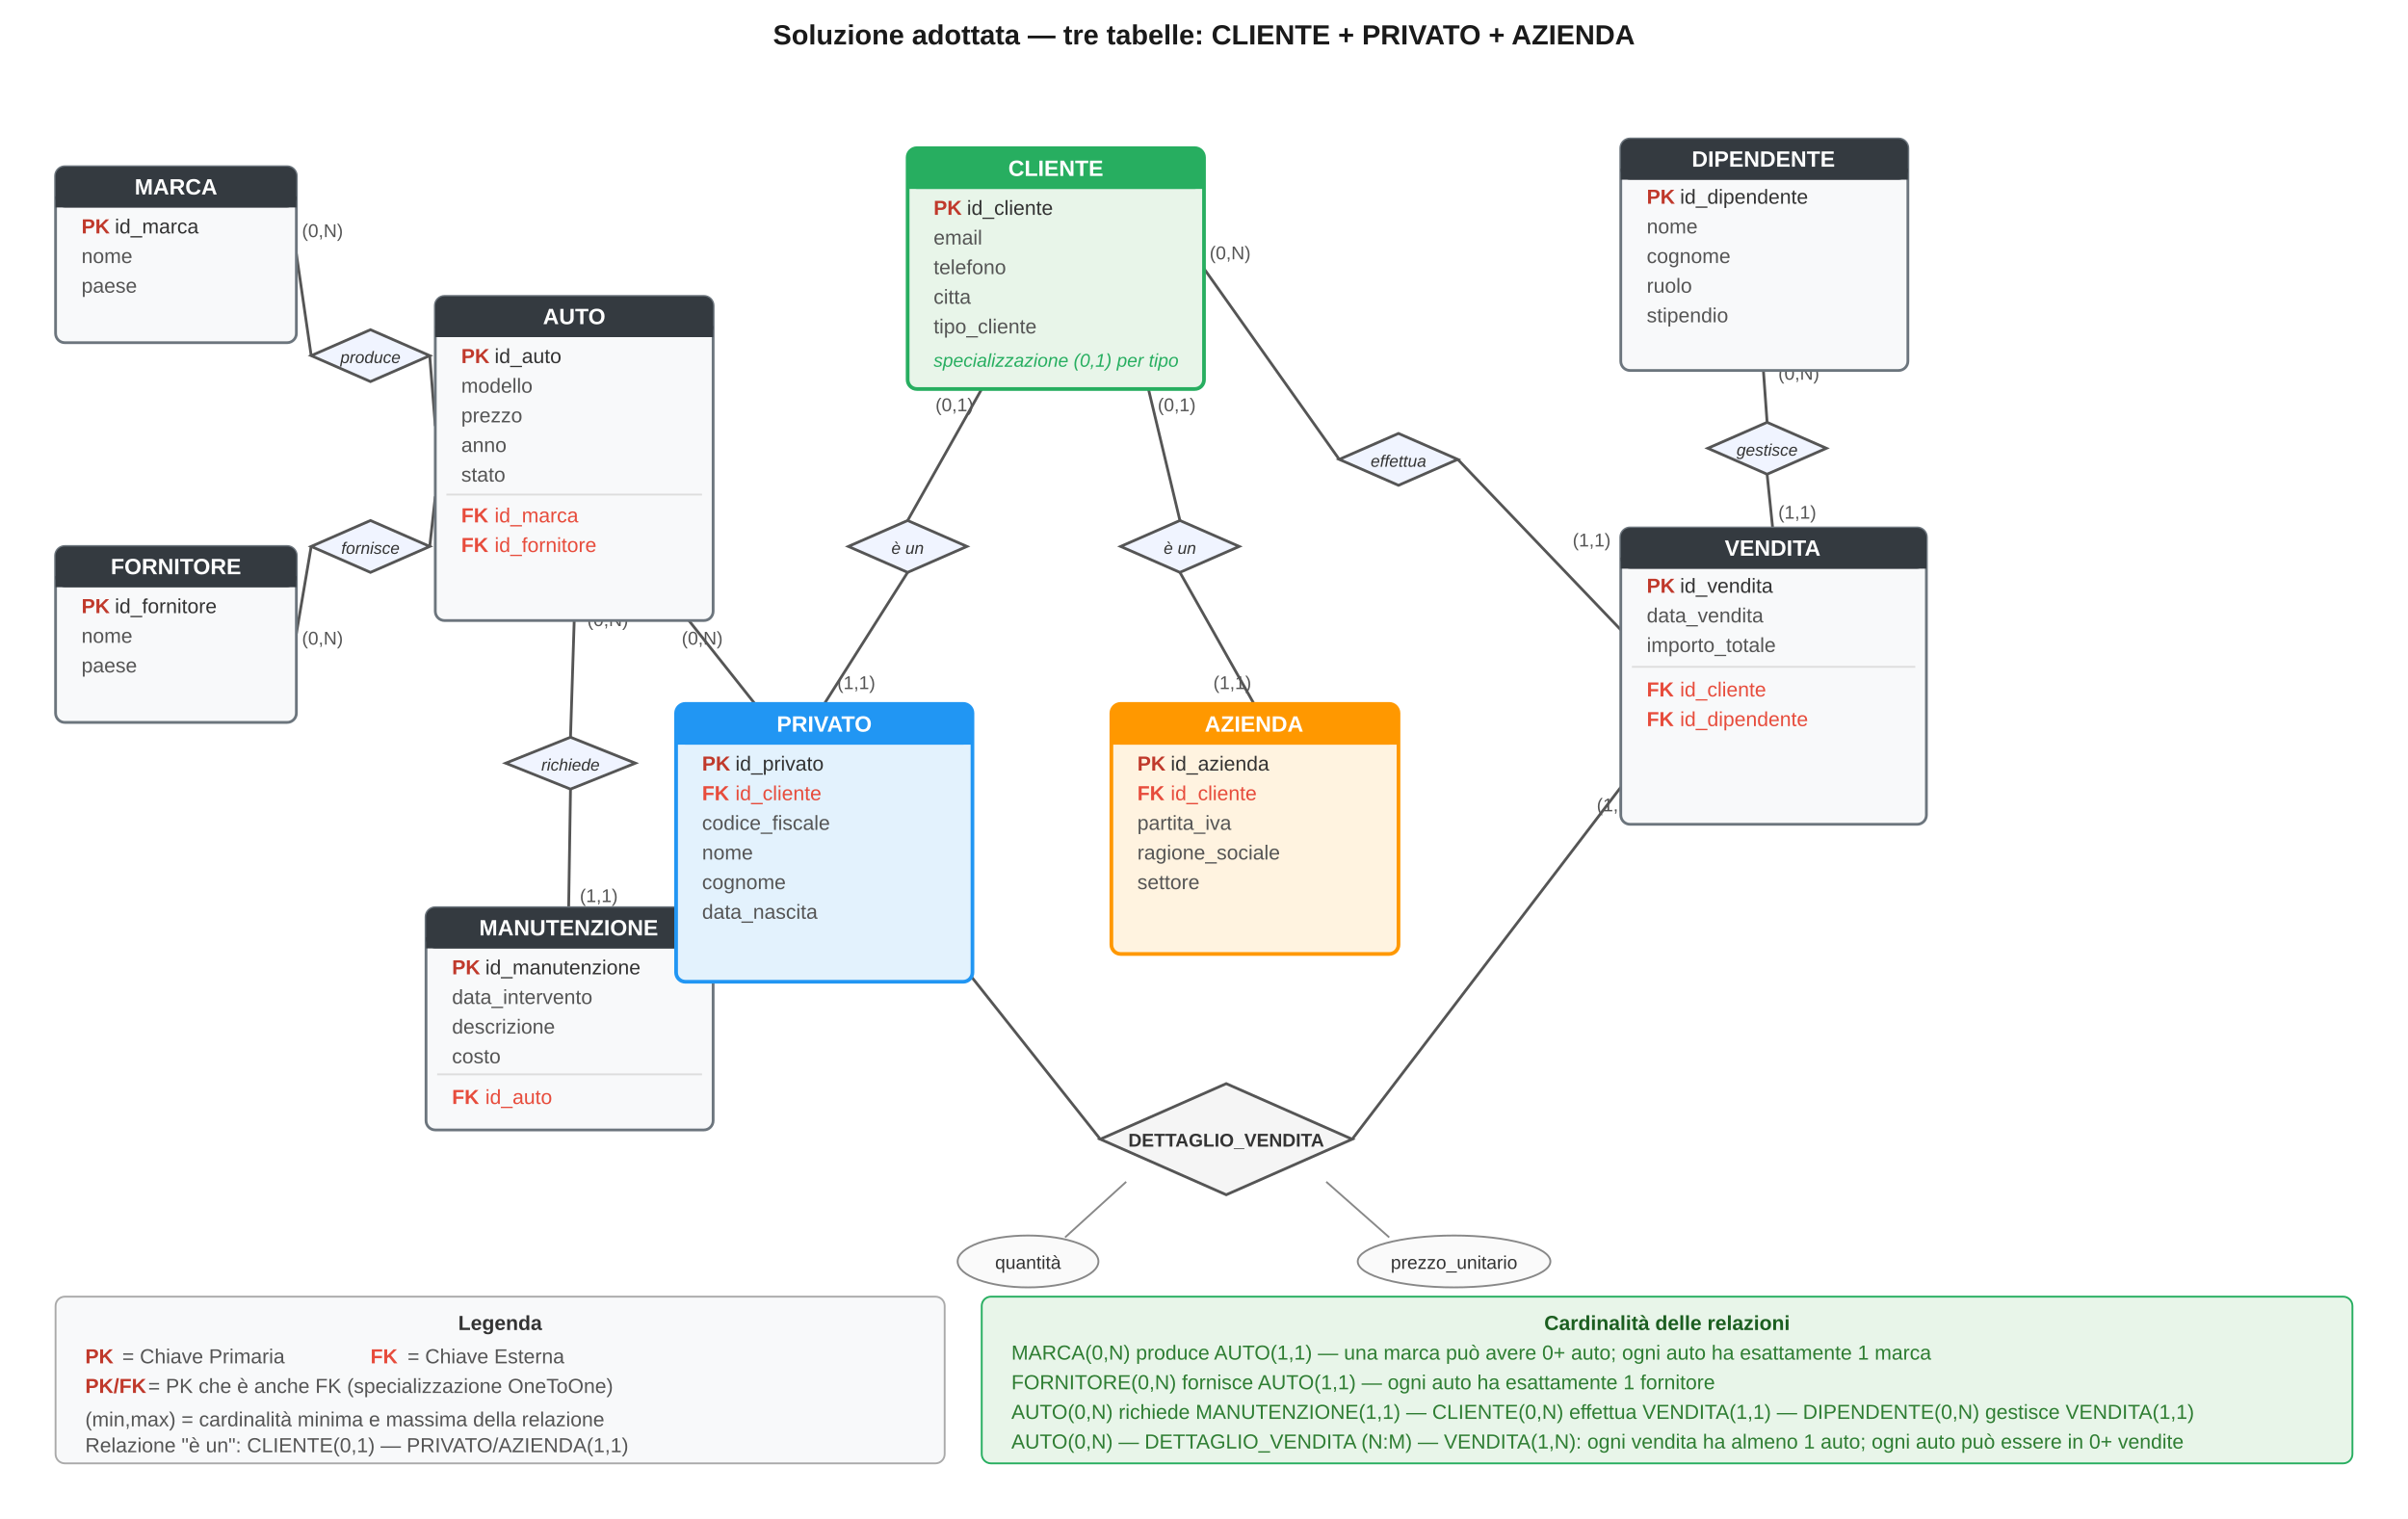
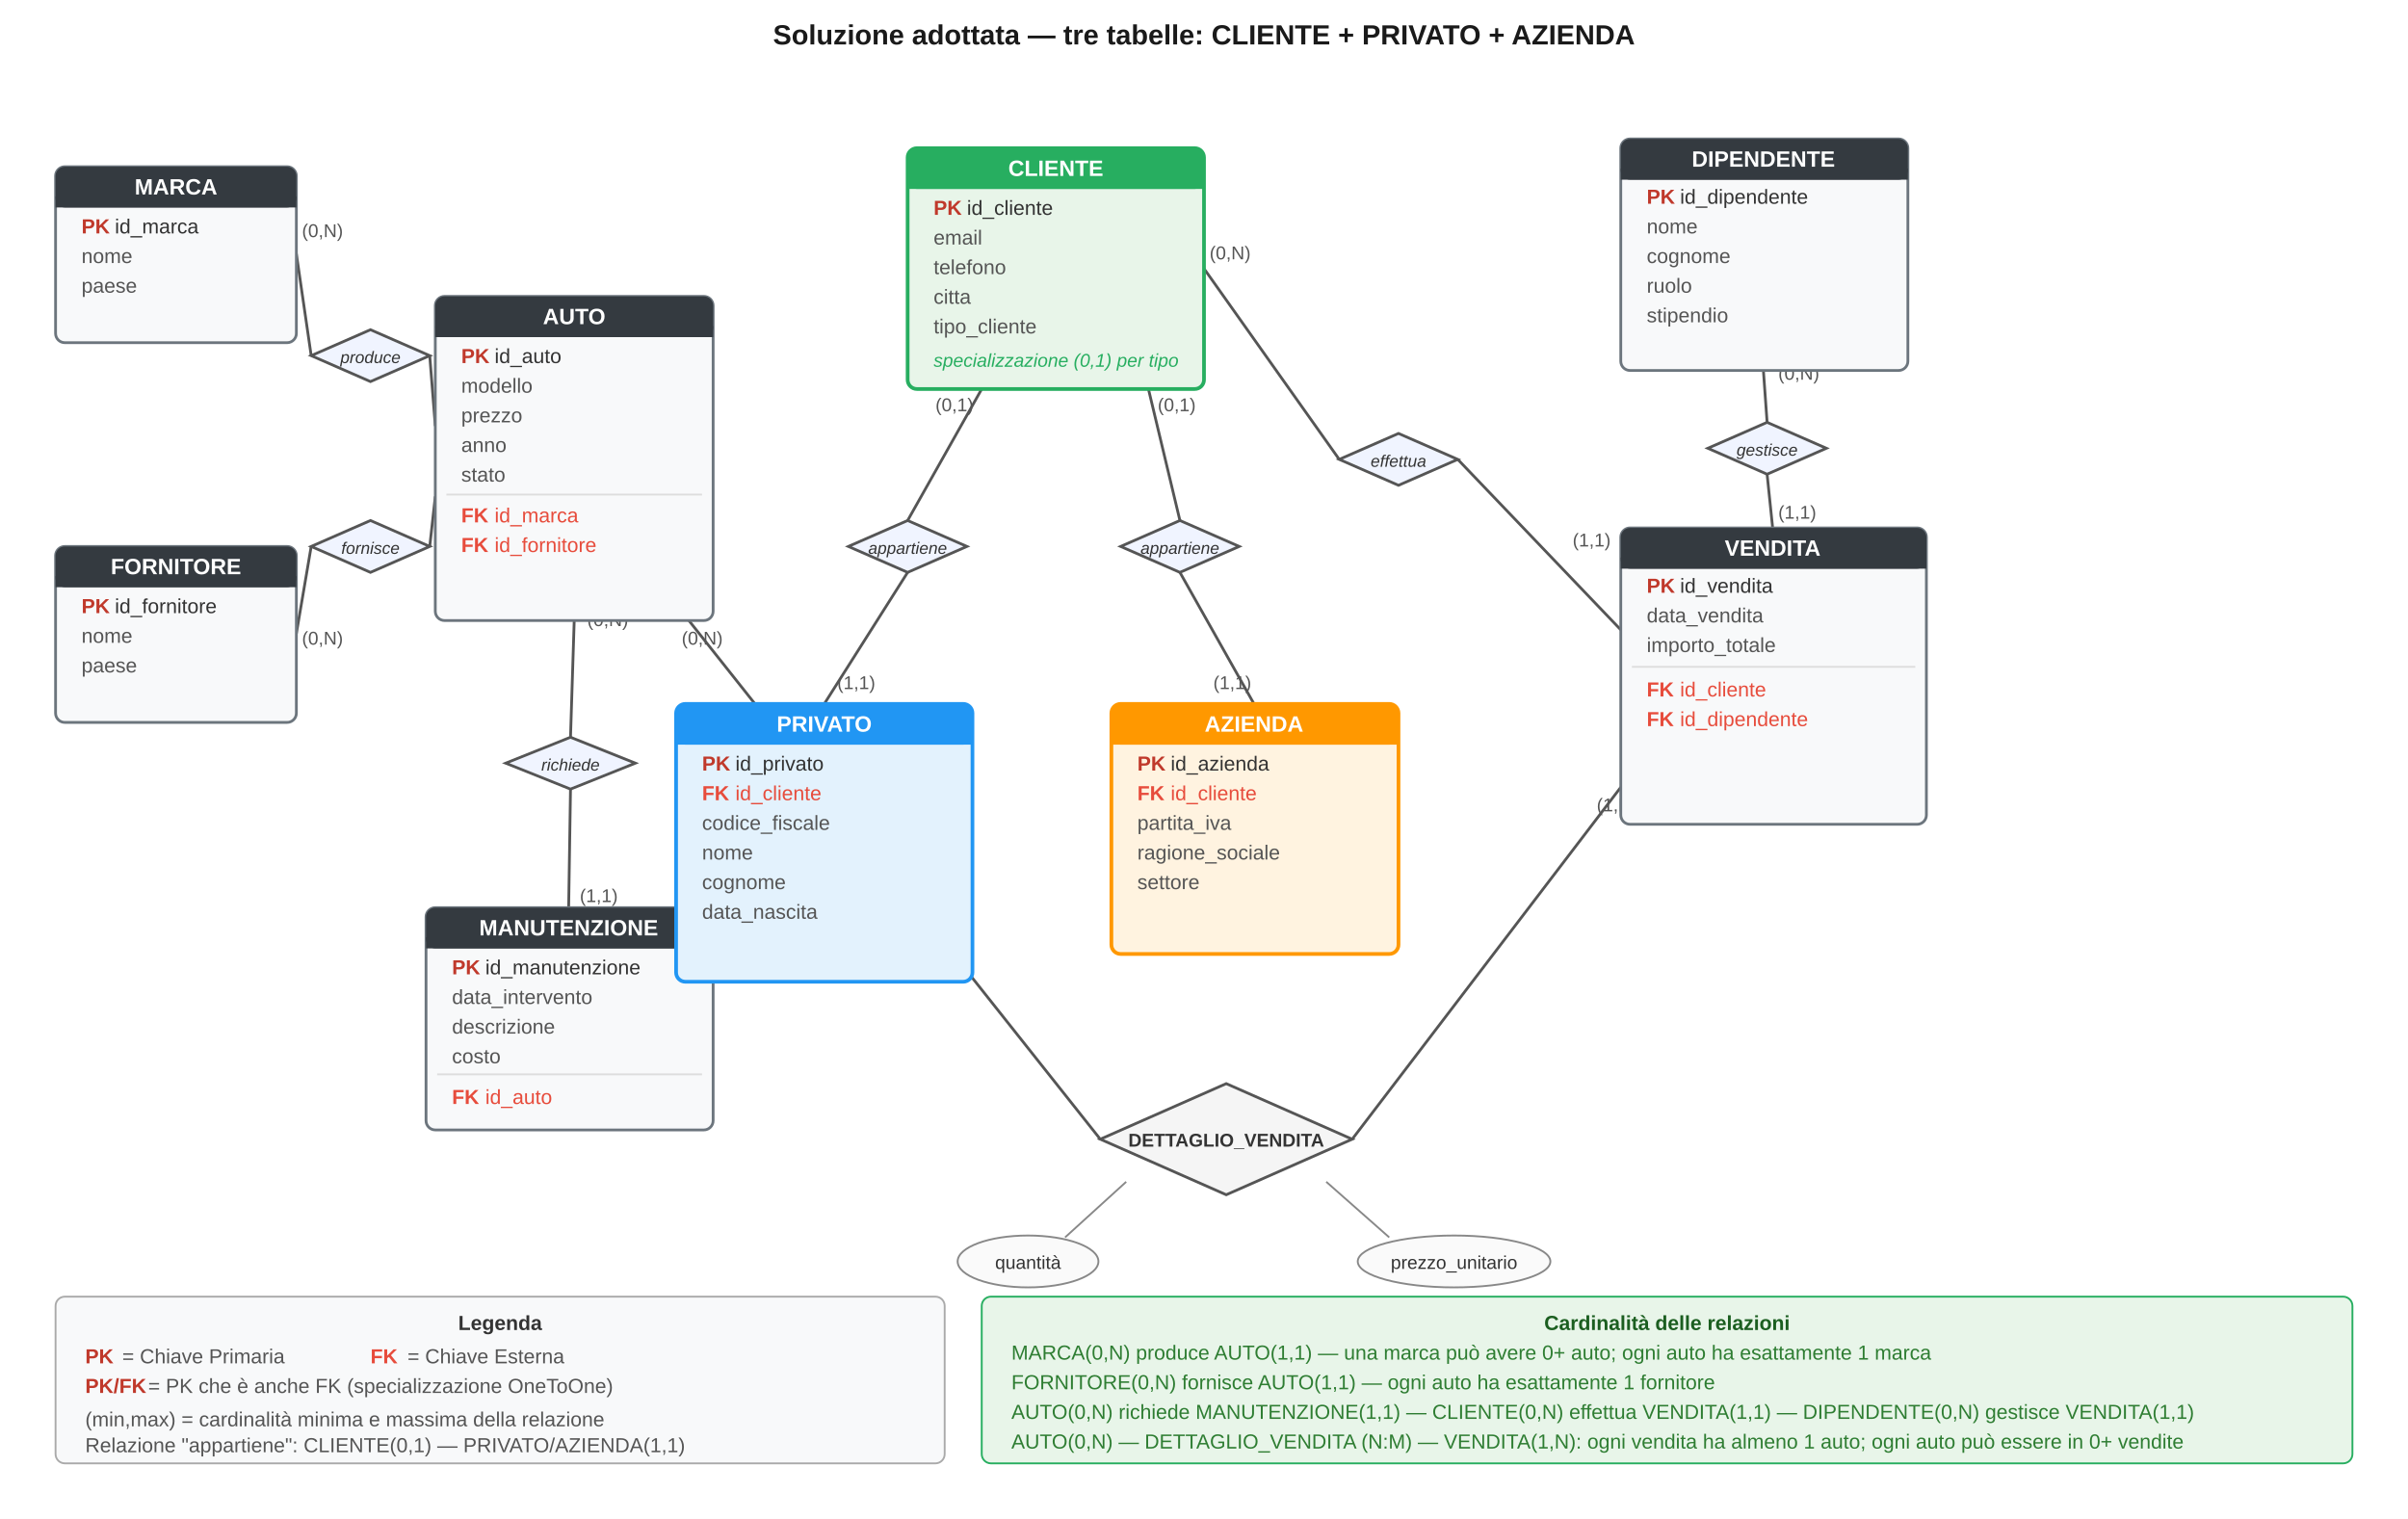
<svg xmlns="http://www.w3.org/2000/svg" viewBox="0 0 1300 820" font-family="Arial, sans-serif" font-size="12">
  <rect width="1300" height="820" fill="white" />
  <text x="650" y="24" text-anchor="middle" font-size="15" font-weight="bold" fill="#1a1a1a">Soluzione adottata — tre tabelle: CLIENTE + PRIVATO + AZIENDA</text>
  <line x1="160" y1="137" x2="168" y2="192" stroke="#555" stroke-width="1.5" />
  <text x="163" y="128" fill="#555" font-size="10">(0,N)</text>
  <line x1="232" y1="192" x2="235" y2="230" stroke="#555" stroke-width="1.5" />
  <text x="237" y="228" fill="#555" font-size="10">(1,1)</text>
  <line x1="160" y1="342" x2="168" y2="295" stroke="#555" stroke-width="1.5" />
  <text x="163" y="348" fill="#555" font-size="10">(0,N)</text>
  <line x1="232" y1="295" x2="235" y2="268" stroke="#555" stroke-width="1.5" />
  <text x="237" y="265" fill="#555" font-size="10">(1,1)</text>
  <line x1="310" y1="335" x2="308" y2="398" stroke="#555" stroke-width="1.5" />
  <text x="317" y="338" fill="#555" font-size="10">(0,N)</text>
  <line x1="308" y1="426" x2="307" y2="490" stroke="#555" stroke-width="1.5" />
  <text x="313" y="487" fill="#555" font-size="10">(1,1)</text>
  <line x1="650" y1="145" x2="723" y2="248" stroke="#555" stroke-width="1.5" />
  <text x="653" y="140" fill="#555" font-size="10">(0,N)</text>
  <line x1="787" y1="248" x2="875" y2="340" stroke="#555" stroke-width="1.5" />
  <text x="849" y="295" fill="#555" font-size="10">(1,1)</text>
  <line x1="952" y1="200" x2="954" y2="228" stroke="#555" stroke-width="1.5" />
  <text x="960" y="205" fill="#555" font-size="10">(0,N)</text>
  <line x1="954" y1="256" x2="957" y2="285" stroke="#555" stroke-width="1.5" />
  <text x="960" y="280" fill="#555" font-size="10">(1,1)</text>
  <line x1="530" y1="210" x2="490" y2="281" stroke="#555" stroke-width="1.5" />
  <text x="505" y="222" fill="#555" font-size="10">(0,1)</text>
  <line x1="490" y1="309" x2="445" y2="380" stroke="#555" stroke-width="1.5" />
  <text x="452" y="372" fill="#555" font-size="10">(1,1)</text>
  <line x1="620" y1="210" x2="637" y2="281" stroke="#555" stroke-width="1.5" />
  <text x="625" y="222" fill="#555" font-size="10">(0,1)</text>
  <line x1="637" y1="309" x2="677" y2="380" stroke="#555" stroke-width="1.5" />
  <text x="655" y="372" fill="#555" font-size="10">(1,1)</text>
  <line x1="875" y1="425" x2="730" y2="615" stroke="#555" stroke-width="1.5" />
  <text x="862" y="438" fill="#555" font-size="10">(1,N)</text>
  <line x1="360" y1="320" x2="594" y2="615" stroke="#555" stroke-width="1.5" />
  <text x="368" y="348" fill="#555" font-size="10">(0,N)</text>
  <rect x="30" y="90" width="130" height="95" rx="5" fill="#f8f9fa" stroke="#6c757d" stroke-width="1.5" />
  <rect x="30" y="90" width="130" height="22" rx="5" fill="#343a40" />
  <rect x="30" y="106" width="130" height="6" fill="#343a40" />
  <text x="95" y="105" text-anchor="middle" fill="white" font-weight="bold" font-size="12">MARCA</text>
  <text x="44" y="126" fill="#c0392b" font-size="11" font-weight="bold">PK</text>
  <text x="62" y="126" fill="#333" font-size="11">id_marca</text>
  <text x="44" y="142" fill="#555" font-size="11">   nome</text>
  <text x="44" y="158" fill="#555" font-size="11">   paese</text>
  <rect x="30" y="295" width="130" height="95" rx="5" fill="#f8f9fa" stroke="#6c757d" stroke-width="1.5" />
  <rect x="30" y="295" width="130" height="22" rx="5" fill="#343a40" />
  <rect x="30" y="311" width="130" height="6" fill="#343a40" />
  <text x="95" y="310" text-anchor="middle" fill="white" font-weight="bold" font-size="12">FORNITORE</text>
  <text x="44" y="331" fill="#c0392b" font-size="11" font-weight="bold">PK</text>
  <text x="62" y="331" fill="#333" font-size="11">id_fornitore</text>
  <text x="44" y="347" fill="#555" font-size="11">   nome</text>
  <text x="44" y="363" fill="#555" font-size="11">   paese</text>
  <rect x="235" y="160" width="150" height="175" rx="5" fill="#f8f9fa" stroke="#6c757d" stroke-width="1.5" />
  <rect x="235" y="160" width="150" height="22" rx="5" fill="#343a40" />
  <rect x="235" y="176" width="150" height="6" fill="#343a40" />
  <text x="310" y="175" text-anchor="middle" fill="white" font-weight="bold" font-size="12">AUTO</text>
  <text x="249" y="196" fill="#c0392b" font-size="11" font-weight="bold">PK</text>
  <text x="267" y="196" fill="#333" font-size="11">id_auto</text>
  <text x="249" y="212" fill="#555" font-size="11">   modello</text>
  <text x="249" y="228" fill="#555" font-size="11">   prezzo</text>
  <text x="249" y="244" fill="#555" font-size="11">   anno</text>
  <text x="249" y="260" fill="#555" font-size="11">   stato</text>
  <line x1="241" y1="267" x2="379" y2="267" stroke="#ddd" stroke-width="1" />
  <text x="249" y="282" fill="#e74c3c" font-size="11" font-weight="bold">FK</text>
  <text x="267" y="282" fill="#e74c3c" font-size="11">id_marca</text>
  <text x="249" y="298" fill="#e74c3c" font-size="11" font-weight="bold">FK</text>
  <text x="267" y="298" fill="#e74c3c" font-size="11">id_fornitore</text>
  <rect x="230" y="490" width="155" height="120" rx="5" fill="#f8f9fa" stroke="#6c757d" stroke-width="1.5" />
  <rect x="230" y="490" width="155" height="22" rx="5" fill="#343a40" />
  <rect x="230" y="506" width="155" height="6" fill="#343a40" />
  <text x="307" y="505" text-anchor="middle" fill="white" font-weight="bold" font-size="12">MANUTENZIONE</text>
  <text x="244" y="526" fill="#c0392b" font-size="11" font-weight="bold">PK</text>
  <text x="262" y="526" fill="#333" font-size="11">id_manutenzione</text>
  <text x="244" y="542" fill="#555" font-size="11">   data_intervento</text>
  <text x="244" y="558" fill="#555" font-size="11">   descrizione</text>
  <text x="244" y="574" fill="#555" font-size="11">   costo</text>
  <line x1="236" y1="580" x2="379" y2="580" stroke="#ddd" stroke-width="1" />
  <text x="244" y="596" fill="#e74c3c" font-size="11" font-weight="bold">FK</text>
  <text x="262" y="596" fill="#e74c3c" font-size="11">id_auto</text>
  <rect x="490" y="80" width="160" height="130" rx="5" fill="#e8f5e9" stroke="#27ae60" stroke-width="2" />
  <rect x="490" y="80" width="160" height="22" rx="5" fill="#27ae60" />
  <rect x="490" y="96" width="160" height="6" fill="#27ae60" />
  <text x="570" y="95" text-anchor="middle" fill="white" font-weight="bold" font-size="12">CLIENTE</text>
  <text x="504" y="116" fill="#c0392b" font-size="11" font-weight="bold">PK</text>
  <text x="522" y="116" fill="#333" font-size="11">id_cliente</text>
  <text x="504" y="132" fill="#555" font-size="11">   email</text>
  <text x="504" y="148" fill="#555" font-size="11">   telefono</text>
  <text x="504" y="164" fill="#555" font-size="11">   citta</text>
  <text x="504" y="180" fill="#555" font-size="11">   tipo_cliente</text>
  <text x="504" y="198" fill="#27ae60" font-size="10" font-style="italic">specializzazione (0,1) per tipo</text>
  <rect x="365" y="380" width="160" height="150" rx="5" fill="#e3f2fd" stroke="#2196f3" stroke-width="2" />
  <rect x="365" y="380" width="160" height="22" rx="5" fill="#2196f3" />
  <rect x="365" y="396" width="160" height="6" fill="#2196f3" />
  <text x="445" y="395" text-anchor="middle" fill="white" font-weight="bold" font-size="12">PRIVATO</text>
  <text x="379" y="416" fill="#c0392b" font-size="11" font-weight="bold">PK</text>
  <text x="397" y="416" fill="#333" font-size="11">id_privato</text>
  <text x="379" y="432" fill="#e74c3c" font-size="11" font-weight="bold">FK</text>
  <text x="397" y="432" fill="#e74c3c" font-size="11">id_cliente</text>
  <text x="379" y="448" fill="#555" font-size="11">   codice_fiscale</text>
  <text x="379" y="464" fill="#555" font-size="11">   nome</text>
  <text x="379" y="480" fill="#555" font-size="11">   cognome</text>
  <text x="379" y="496" fill="#555" font-size="11">   data_nascita</text>
  <rect x="600" y="380" width="155" height="135" rx="5" fill="#fff3e0" stroke="#ff9800" stroke-width="2" />
  <rect x="600" y="380" width="155" height="22" rx="5" fill="#ff9800" />
  <rect x="600" y="396" width="155" height="6" fill="#ff9800" />
  <text x="677" y="395" text-anchor="middle" fill="white" font-weight="bold" font-size="12">AZIENDA</text>
  <text x="614" y="416" fill="#c0392b" font-size="11" font-weight="bold">PK</text>
  <text x="632" y="416" fill="#333" font-size="11">id_azienda</text>
  <text x="614" y="432" fill="#e74c3c" font-size="11" font-weight="bold">FK</text>
  <text x="632" y="432" fill="#e74c3c" font-size="11">id_cliente</text>
  <text x="614" y="448" fill="#555" font-size="11">   partita_iva</text>
  <text x="614" y="464" fill="#555" font-size="11">   ragione_sociale</text>
  <text x="614" y="480" fill="#555" font-size="11">   settore</text>
  <rect x="875" y="75" width="155" height="125" rx="5" fill="#f8f9fa" stroke="#6c757d" stroke-width="1.5" />
  <rect x="875" y="75" width="155" height="22" rx="5" fill="#343a40" />
  <rect x="875" y="91" width="155" height="6" fill="#343a40" />
  <text x="952" y="90" text-anchor="middle" fill="white" font-weight="bold" font-size="12">DIPENDENTE</text>
  <text x="889" y="110" fill="#c0392b" font-size="11" font-weight="bold">PK</text>
  <text x="907" y="110" fill="#333" font-size="11">id_dipendente</text>
  <text x="889" y="126" fill="#555" font-size="11">   nome</text>
  <text x="889" y="142" fill="#555" font-size="11">   cognome</text>
  <text x="889" y="158" fill="#555" font-size="11">   ruolo</text>
  <text x="889" y="174" fill="#555" font-size="11">   stipendio</text>
  <rect x="875" y="285" width="165" height="160" rx="5" fill="#f8f9fa" stroke="#6c757d" stroke-width="1.5" />
  <rect x="875" y="285" width="165" height="22" rx="5" fill="#343a40" />
  <rect x="875" y="301" width="165" height="6" fill="#343a40" />
  <text x="957" y="300" text-anchor="middle" fill="white" font-weight="bold" font-size="12">VENDITA</text>
  <text x="889" y="320" fill="#c0392b" font-size="11" font-weight="bold">PK</text>
  <text x="907" y="320" fill="#333" font-size="11">id_vendita</text>
  <text x="889" y="336" fill="#555" font-size="11">   data_vendita</text>
  <text x="889" y="352" fill="#555" font-size="11">   importo_totale</text>
  <line x1="881" y1="360" x2="1034" y2="360" stroke="#ddd" stroke-width="1" />
  <text x="889" y="376" fill="#e74c3c" font-size="11" font-weight="bold">FK</text>
  <text x="907" y="376" fill="#e74c3c" font-size="11">id_cliente</text>
  <text x="889" y="392" fill="#e74c3c" font-size="11" font-weight="bold">FK</text>
  <text x="907" y="392" fill="#e74c3c" font-size="11">id_dipendente</text>
  <polygon points="200,178 232,192 200,206 168,192" fill="#f0f4ff" stroke="#555" stroke-width="1.5" />
  <text x="200" y="196" text-anchor="middle" fill="#333" font-size="9" font-style="italic">produce</text>
  <polygon points="200,281 232,295 200,309 168,295" fill="#f0f4ff" stroke="#555" stroke-width="1.5" />
  <text x="200" y="299" text-anchor="middle" fill="#333" font-size="9" font-style="italic">fornisce</text>
  <polygon points="308,398 343,412 308,426 273,412" fill="#f0f4ff" stroke="#555" stroke-width="1.5" />
  <text x="308" y="416" text-anchor="middle" fill="#333" font-size="9" font-style="italic">richiede</text>
  <polygon points="755,234 787,248 755,262 723,248" fill="#f0f4ff" stroke="#555" stroke-width="1.5" />
  <text x="755" y="252" text-anchor="middle" fill="#333" font-size="9" font-style="italic">effettua</text>
  <polygon points="954,228 986,242 954,256 922,242" fill="#f0f4ff" stroke="#555" stroke-width="1.5" />
  <text x="954" y="246" text-anchor="middle" fill="#333" font-size="9" font-style="italic">gestisce</text>
  <polygon points="490,281 522,295 490,309 458,295" fill="#f0f4ff" stroke="#555" stroke-width="1.5" />
-   <text x="490" y="299" text-anchor="middle" fill="#333" font-size="9" font-style="italic">è un</text>
+   <text x="490" y="299" text-anchor="middle" fill="#333" font-size="9" font-style="italic">appartiene</text>
  <polygon points="637,281 669,295 637,309 605,295" fill="#f0f4ff" stroke="#555" stroke-width="1.5" />
-   <text x="637" y="299" text-anchor="middle" fill="#333" font-size="9" font-style="italic">è un</text>
+   <text x="637" y="299" text-anchor="middle" fill="#333" font-size="9" font-style="italic">appartiene</text>
  <polygon points="662,585 730,615 662,645 594,615" fill="#f5f5f5" stroke="#555" stroke-width="1.5" />
  <text x="662" y="619" text-anchor="middle" fill="#333" font-size="10" font-weight="bold">DETTAGLIO_VENDITA</text>
  <line x1="608" y1="638" x2="575" y2="668" stroke="#888" stroke-width="1" />
  <ellipse cx="555" cy="681" rx="38" ry="14" fill="#fafafa" stroke="#888" stroke-width="1" />
  <text x="555" y="685" text-anchor="middle" fill="#333" font-size="10">quantità</text>
  <line x1="716" y1="638" x2="750" y2="668" stroke="#888" stroke-width="1" />
  <ellipse cx="785" cy="681" rx="52" ry="14" fill="#fafafa" stroke="#888" stroke-width="1" />
  <text x="785" y="685" text-anchor="middle" fill="#333" font-size="10">prezzo_unitario</text>
  <rect x="30" y="700" width="480" height="90" rx="5" fill="#f8f9fa" stroke="#aaa" stroke-width="1" />
  <text x="270" y="718" text-anchor="middle" fill="#333" font-size="11" font-weight="bold">Legenda</text>
  <text x="46" y="736" fill="#c0392b" font-size="11" font-weight="bold">PK</text>
  <text x="66" y="736" fill="#555" font-size="11">= Chiave Primaria</text>
  <text x="200" y="736" fill="#e74c3c" font-size="11" font-weight="bold">FK</text>
  <text x="220" y="736" fill="#555" font-size="11">= Chiave Esterna</text>
  <text x="46" y="752" fill="#c0392b" font-size="11" font-weight="bold">PK/FK</text>
  <text x="80" y="752" fill="#555" font-size="11">= PK che è anche FK (specializzazione OneToOne)</text>
  <text x="46" y="770" fill="#555" font-size="11">(min,max) = cardinalità minima e massima della relazione</text>
-   <text x="46" y="784" fill="#555" font-size="11">Relazione "è un": CLIENTE(0,1) — PRIVATO/AZIENDA(1,1)</text>
+   <text x="46" y="784" fill="#555" font-size="11">Relazione "appartiene": CLIENTE(0,1) — PRIVATO/AZIENDA(1,1)</text>
  <rect x="530" y="700" width="740" height="90" rx="5" fill="#e8f5e9" stroke="#27ae60" stroke-width="1" />
  <text x="900" y="718" text-anchor="middle" fill="#1b5e20" font-size="11" font-weight="bold">Cardinalità delle relazioni</text>
  <text x="546" y="734" fill="#2e7d32" font-size="11">MARCA(0,N) produce AUTO(1,1) — una marca può avere 0+ auto; ogni auto ha esattamente 1 marca</text>
  <text x="546" y="750" fill="#2e7d32" font-size="11">FORNITORE(0,N) fornisce AUTO(1,1) — ogni auto ha esattamente 1 fornitore</text>
  <text x="546" y="766" fill="#2e7d32" font-size="11">AUTO(0,N) richiede MANUTENZIONE(1,1) — CLIENTE(0,N) effettua VENDITA(1,1) — DIPENDENTE(0,N) gestisce VENDITA(1,1)</text>
  <text x="546" y="782" fill="#2e7d32" font-size="11">AUTO(0,N) — DETTAGLIO_VENDITA (N:M) — VENDITA(1,N): ogni vendita ha almeno 1 auto; ogni auto può essere in 0+ vendite</text>
</svg>
